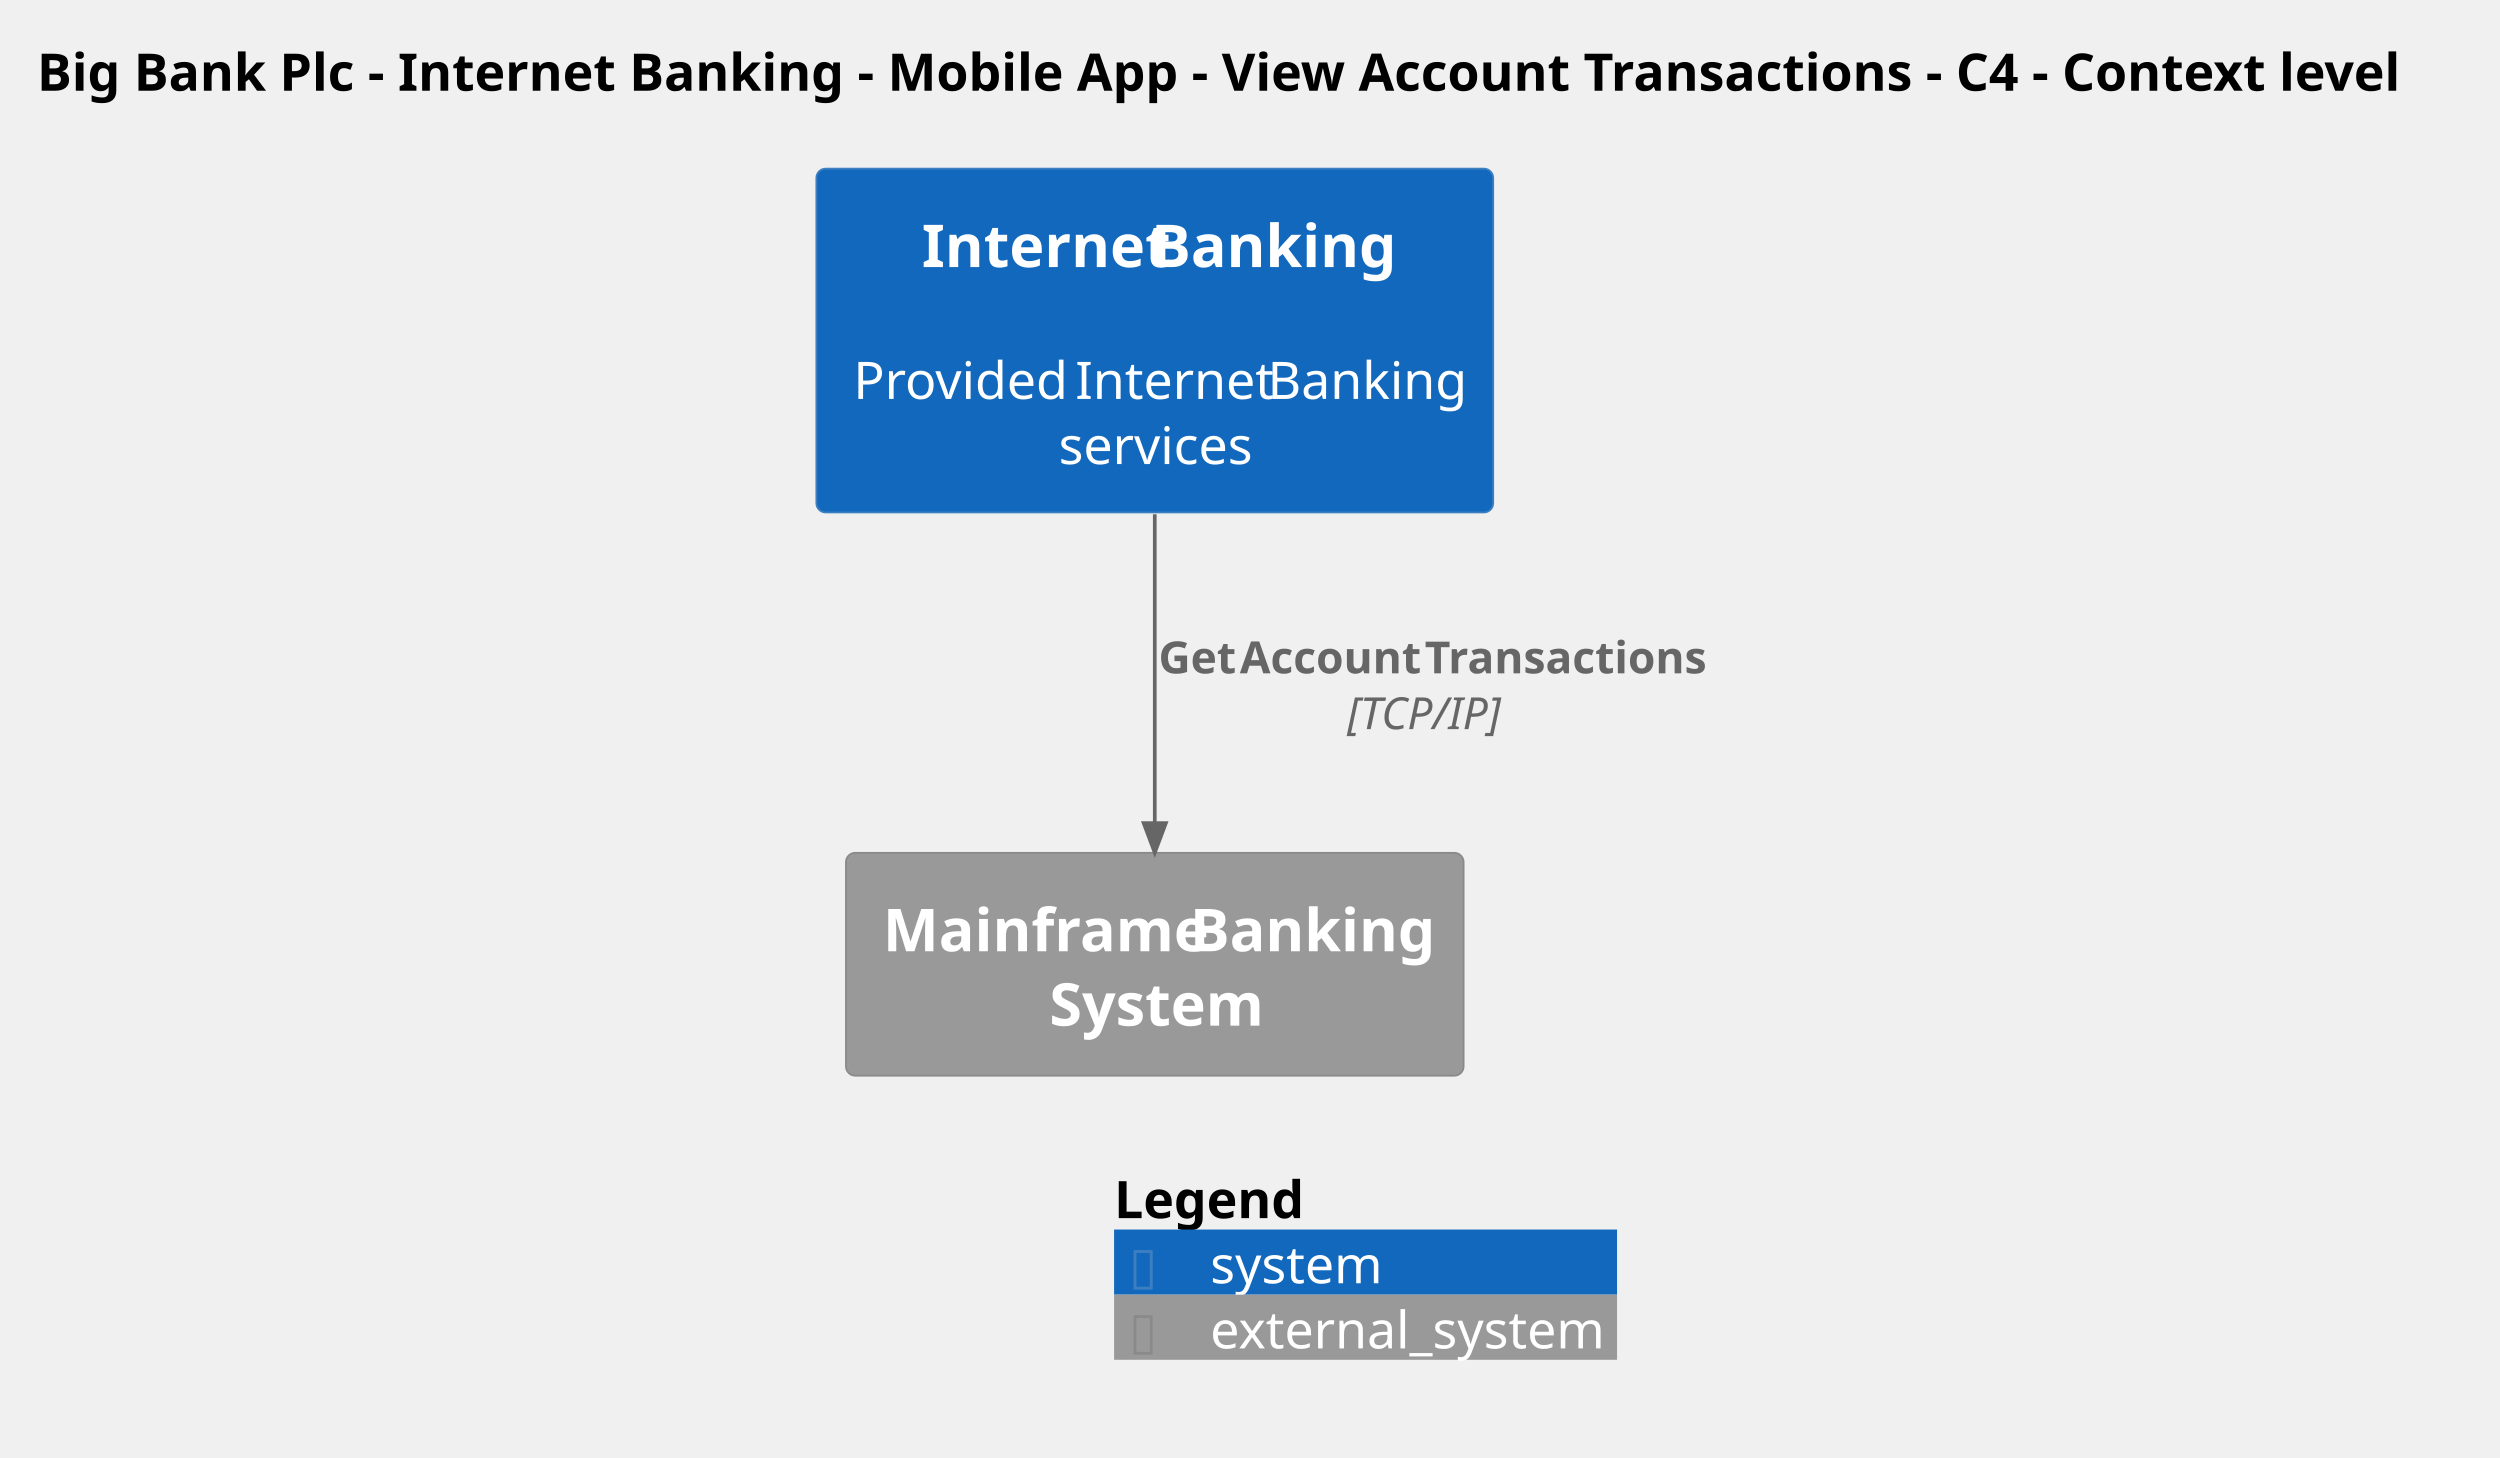
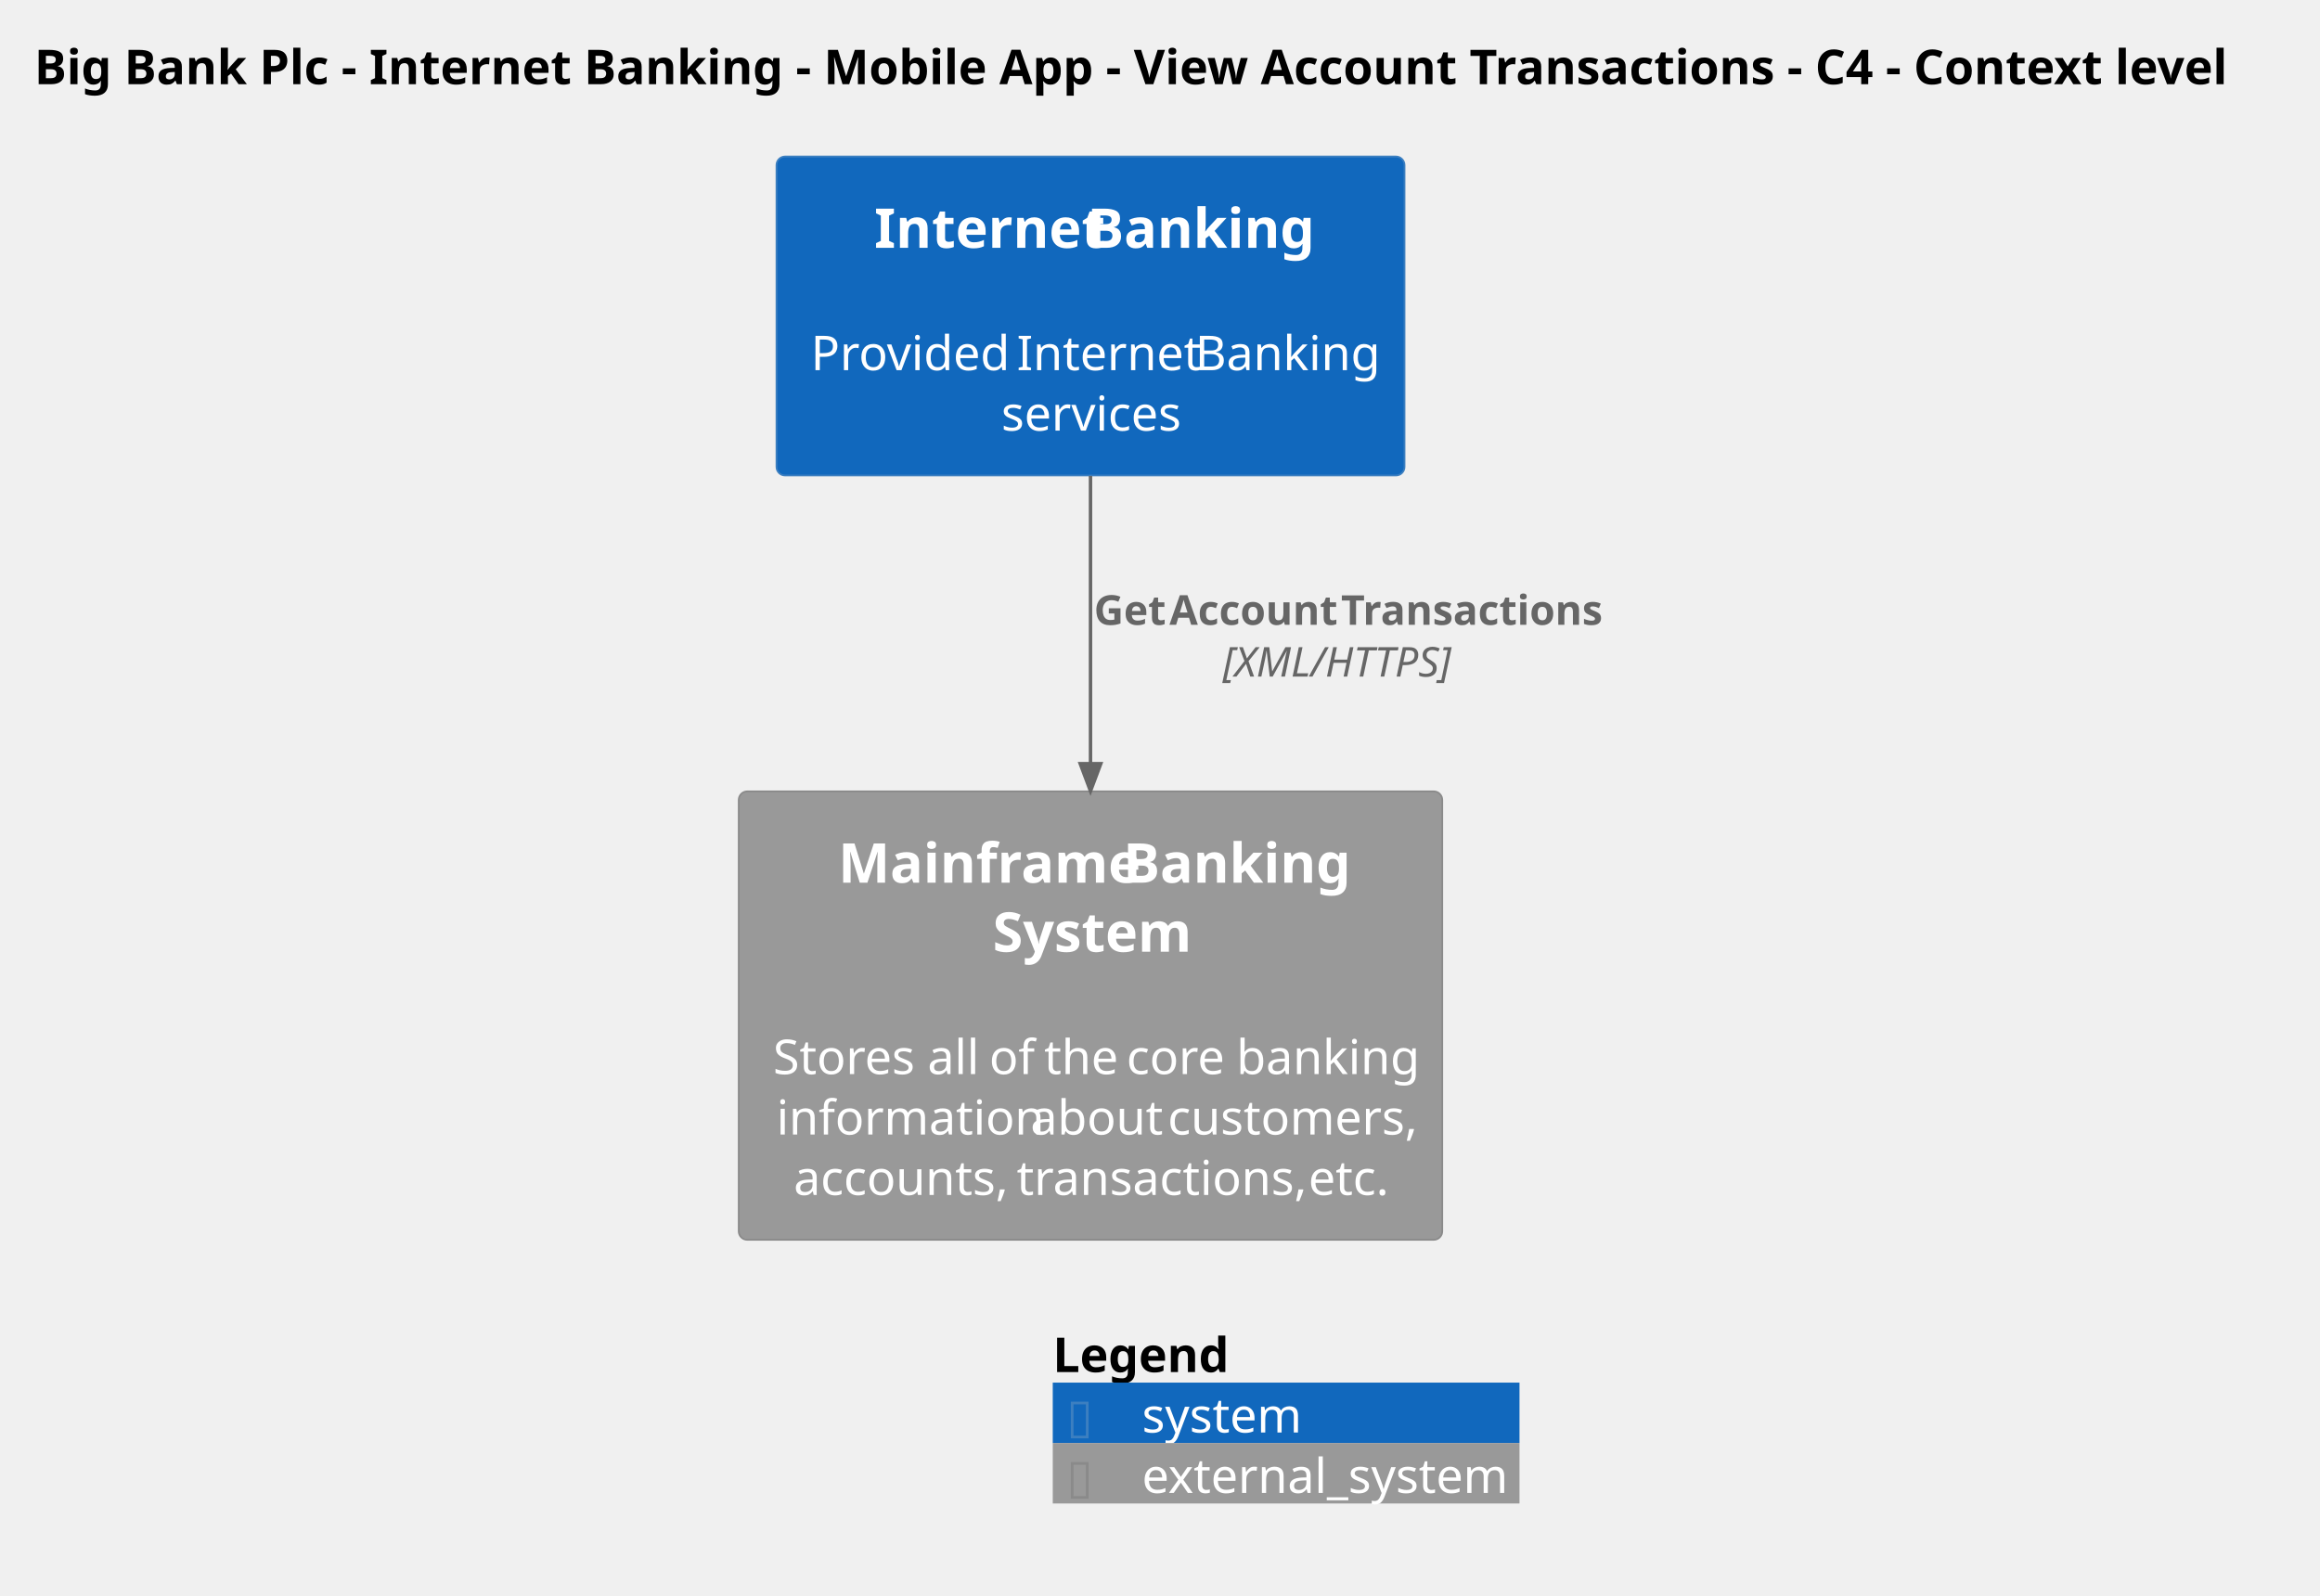
- <svg xmlns="http://www.w3.org/2000/svg" contentStyleType="text/css" height="394px" preserveAspectRatio="none" style="width:676px;height:394px;background:#FFFFFF;" version="1.1" viewBox="0 0 676 394" width="676px" zoomAndPan="magnify">
+ <svg xmlns="http://www.w3.org/2000/svg" contentStyleType="text/css" height="465px" preserveAspectRatio="none" style="width:676px;height:465px;background:#FFFFFF;" version="1.1" viewBox="0 0 676 465" width="676px" zoomAndPan="magnify">
  <defs />
  <g>
    <text fill="#000000" font-family="sans-serif" font-size="14" font-weight="bold" lengthAdjust="spacing" textLength="648" x="10" y="24.533">Big Bank Plc - Internet Banking - Mobile App - View Account Transactions - C4 - Context level</text>
    <g id="elem_BigBankPlc.SoftwareSystems.InternetBanking">
-       <rect fill="#1168BD" height="92.953" rx="2.5" ry="2.5" style="stroke:#3C7FC0;stroke-width:0.5;" width="183" x="220.75" y="45.609" />
-       <text fill="#FFFFFF" font-family="sans-serif" font-size="16" font-weight="bold" lengthAdjust="spacing" textLength="58" x="249.25" y="72.219">Internet</text>
-       <text fill="#FFFFFF" font-family="sans-serif" font-size="16" font-weight="bold" lengthAdjust="spacing" textLength="4" x="307.25" y="72.219"> </text>
-       <text fill="#FFFFFF" font-family="sans-serif" font-size="16" font-weight="bold" lengthAdjust="spacing" textLength="64" x="311.25" y="72.219">Banking</text>
-       <text fill="#FFFFFF" font-family="sans-serif" font-size="14" lengthAdjust="spacing" textLength="4" x="310.25" y="90.268"> </text>
-       <text fill="#FFFFFF" font-family="sans-serif" font-size="14" lengthAdjust="spacing" textLength="56" x="230.75" y="107.877">Provided</text>
-       <text fill="#FFFFFF" font-family="sans-serif" font-size="14" lengthAdjust="spacing" textLength="4" x="286.75" y="107.877"> </text>
-       <text fill="#FFFFFF" font-family="sans-serif" font-size="14" lengthAdjust="spacing" textLength="48" x="290.75" y="107.877">Internet</text>
-       <text fill="#FFFFFF" font-family="sans-serif" font-size="14" lengthAdjust="spacing" textLength="4" x="338.75" y="107.877"> </text>
-       <text fill="#FFFFFF" font-family="sans-serif" font-size="14" lengthAdjust="spacing" textLength="51" x="342.75" y="107.877">Banking</text>
-       <text fill="#FFFFFF" font-family="sans-serif" font-size="14" lengthAdjust="spacing" textLength="52" x="286.25" y="125.486">services</text>
+       <rect fill="#1168BD" height="92.953" rx="2.5" ry="2.5" style="stroke:#3C7FC0;stroke-width:0.5;" width="183" x="226.25" y="45.609" />
+       <text fill="#FFFFFF" font-family="sans-serif" font-size="16" font-weight="bold" lengthAdjust="spacing" textLength="58" x="254.75" y="72.219">Internet</text>
+       <text fill="#FFFFFF" font-family="sans-serif" font-size="16" font-weight="bold" lengthAdjust="spacing" textLength="4" x="312.75" y="72.219"> </text>
+       <text fill="#FFFFFF" font-family="sans-serif" font-size="16" font-weight="bold" lengthAdjust="spacing" textLength="64" x="316.75" y="72.219">Banking</text>
+       <text fill="#FFFFFF" font-family="sans-serif" font-size="14" lengthAdjust="spacing" textLength="4" x="315.75" y="90.268"> </text>
+       <text fill="#FFFFFF" font-family="sans-serif" font-size="14" lengthAdjust="spacing" textLength="56" x="236.25" y="107.877">Provided</text>
+       <text fill="#FFFFFF" font-family="sans-serif" font-size="14" lengthAdjust="spacing" textLength="4" x="292.25" y="107.877"> </text>
+       <text fill="#FFFFFF" font-family="sans-serif" font-size="14" lengthAdjust="spacing" textLength="48" x="296.25" y="107.877">Internet</text>
+       <text fill="#FFFFFF" font-family="sans-serif" font-size="14" lengthAdjust="spacing" textLength="4" x="344.25" y="107.877"> </text>
+       <text fill="#FFFFFF" font-family="sans-serif" font-size="14" lengthAdjust="spacing" textLength="51" x="348.25" y="107.877">Banking</text>
+       <text fill="#FFFFFF" font-family="sans-serif" font-size="14" lengthAdjust="spacing" textLength="52" x="291.75" y="125.486">services</text>
    </g>
    <g id="elem_BigBankPlc.SoftwareSystems.MainframeBankingSystem">
-       <rect fill="#999999" height="60.25" rx="2.5" ry="2.5" style="stroke:#8A8A8A;stroke-width:0.5;" width="167" x="228.75" y="230.609" />
-       <text fill="#FFFFFF" font-family="sans-serif" font-size="16" font-weight="bold" lengthAdjust="spacing" textLength="79" x="238.75" y="257.219">Mainframe</text>
-       <text fill="#FFFFFF" font-family="sans-serif" font-size="16" font-weight="bold" lengthAdjust="spacing" textLength="4" x="317.75" y="257.219"> </text>
-       <text fill="#FFFFFF" font-family="sans-serif" font-size="16" font-weight="bold" lengthAdjust="spacing" textLength="64" x="321.75" y="257.219">Banking</text>
-       <text fill="#FFFFFF" font-family="sans-serif" font-size="16" font-weight="bold" lengthAdjust="spacing" textLength="57" x="283.75" y="277.344">System</text>
+       <rect fill="#999999" height="130.688" rx="2.5" ry="2.5" style="stroke:#8A8A8A;stroke-width:0.5;" width="205" x="215.25" y="230.609" />
+       <text fill="#FFFFFF" font-family="sans-serif" font-size="16" font-weight="bold" lengthAdjust="spacing" textLength="79" x="244.25" y="257.219">Mainframe</text>
+       <text fill="#FFFFFF" font-family="sans-serif" font-size="16" font-weight="bold" lengthAdjust="spacing" textLength="4" x="323.25" y="257.219"> </text>
+       <text fill="#FFFFFF" font-family="sans-serif" font-size="16" font-weight="bold" lengthAdjust="spacing" textLength="64" x="327.25" y="257.219">Banking</text>
+       <text fill="#FFFFFF" font-family="sans-serif" font-size="16" font-weight="bold" lengthAdjust="spacing" textLength="57" x="289.25" y="277.344">System</text>
+       <text fill="#FFFFFF" font-family="sans-serif" font-size="14" lengthAdjust="spacing" textLength="4" x="315.75" y="295.393"> </text>
+       <text fill="#FFFFFF" font-family="sans-serif" font-size="14" lengthAdjust="spacing" textLength="41" x="225.25" y="313.002">Stores</text>
+       <text fill="#FFFFFF" font-family="sans-serif" font-size="14" lengthAdjust="spacing" textLength="4" x="266.25" y="313.002"> </text>
+       <text fill="#FFFFFF" font-family="sans-serif" font-size="14" lengthAdjust="spacing" textLength="14" x="270.25" y="313.002">all</text>
+       <text fill="#FFFFFF" font-family="sans-serif" font-size="14" lengthAdjust="spacing" textLength="4" x="284.25" y="313.002"> </text>
+       <text fill="#FFFFFF" font-family="sans-serif" font-size="14" lengthAdjust="spacing" textLength="12" x="288.25" y="313.002">of</text>
+       <text fill="#FFFFFF" font-family="sans-serif" font-size="14" lengthAdjust="spacing" textLength="4" x="300.25" y="313.002"> </text>
+       <text fill="#FFFFFF" font-family="sans-serif" font-size="14" lengthAdjust="spacing" textLength="20" x="304.25" y="313.002">the</text>
+       <text fill="#FFFFFF" font-family="sans-serif" font-size="14" lengthAdjust="spacing" textLength="4" x="324.25" y="313.002"> </text>
+       <text fill="#FFFFFF" font-family="sans-serif" font-size="14" lengthAdjust="spacing" textLength="28" x="328.25" y="313.002">core</text>
+       <text fill="#FFFFFF" font-family="sans-serif" font-size="14" lengthAdjust="spacing" textLength="4" x="356.25" y="313.002"> </text>
+       <text fill="#FFFFFF" font-family="sans-serif" font-size="14" lengthAdjust="spacing" textLength="50" x="360.25" y="313.002">banking</text>
+       <text fill="#FFFFFF" font-family="sans-serif" font-size="14" lengthAdjust="spacing" textLength="70" x="226.25" y="330.611">information</text>
+       <text fill="#FFFFFF" font-family="sans-serif" font-size="14" lengthAdjust="spacing" textLength="4" x="296.25" y="330.611"> </text>
+       <text fill="#FFFFFF" font-family="sans-serif" font-size="14" lengthAdjust="spacing" textLength="36" x="300.25" y="330.611">about</text>
+       <text fill="#FFFFFF" font-family="sans-serif" font-size="14" lengthAdjust="spacing" textLength="4" x="336.25" y="330.611"> </text>
+       <text fill="#FFFFFF" font-family="sans-serif" font-size="14" lengthAdjust="spacing" textLength="69" x="340.25" y="330.611">customers,</text>
+       <text fill="#FFFFFF" font-family="sans-serif" font-size="14" lengthAdjust="spacing" textLength="61" x="231.25" y="348.221">accounts,</text>
+       <text fill="#FFFFFF" font-family="sans-serif" font-size="14" lengthAdjust="spacing" textLength="4" x="292.25" y="348.221"> </text>
+       <text fill="#FFFFFF" font-family="sans-serif" font-size="14" lengthAdjust="spacing" textLength="81" x="296.25" y="348.221">transactions,</text>
+       <text fill="#FFFFFF" font-family="sans-serif" font-size="14" lengthAdjust="spacing" textLength="4" x="377.25" y="348.221"> </text>
+       <text fill="#FFFFFF" font-family="sans-serif" font-size="14" lengthAdjust="spacing" textLength="23" x="381.25" y="348.221">etc.</text>
    </g>
    <g id="link_BigBankPlc.SoftwareSystems.InternetBanking_BigBankPlc.SoftwareSystems.MainframeBankingSystem">
-       <path d="M312.25,139.049 C312.25,168.309 312.25,197.329 312.25,222.569 " fill="none" id="BigBankPlc.SoftwareSystems.InternetBanking-to-BigBankPlc.SoftwareSystems.MainframeBankingSystem" style="stroke:#666666;stroke-width:1.0;" />
-       <polygon fill="#666666" points="312.25,230.569,315.25,222.569,309.25,222.569,312.25,230.569" style="stroke:#666666;stroke-width:1.0;" />
-       <text fill="#666666" font-family="sans-serif" font-size="12" font-weight="bold" lengthAdjust="spacing" textLength="19" x="313.25" y="182.066">Get</text>
-       <text fill="#666666" font-family="sans-serif" font-size="12" font-weight="bold" lengthAdjust="spacing" textLength="3" x="332.25" y="182.066"> </text>
-       <text fill="#666666" font-family="sans-serif" font-size="12" font-weight="bold" lengthAdjust="spacing" textLength="47" x="335.25" y="182.066">Account</text>
-       <text fill="#666666" font-family="sans-serif" font-size="12" font-weight="bold" lengthAdjust="spacing" textLength="3" x="382.25" y="182.066"> </text>
-       <text fill="#666666" font-family="sans-serif" font-size="12" font-weight="bold" lengthAdjust="spacing" textLength="75" x="385.25" y="182.066">Transactions</text>
-       <text fill="#666666" font-family="sans-serif" font-size="12" font-style="italic" lengthAdjust="spacing" textLength="45" x="364.25" y="197.16">[TCP/IP]</text>
+       <path d="M317.75,138.689 C317.75,165.809 317.75,192.639 317.75,222.539 " fill="none" id="BigBankPlc.SoftwareSystems.InternetBanking-to-BigBankPlc.SoftwareSystems.MainframeBankingSystem" style="stroke:#666666;stroke-width:1.0;" />
+       <polygon fill="#666666" points="317.75,230.539,320.75,222.539,314.75,222.539,317.75,230.539" style="stroke:#666666;stroke-width:1.0;" />
+       <text fill="#666666" font-family="sans-serif" font-size="12" font-weight="bold" lengthAdjust="spacing" textLength="19" x="318.75" y="182.066">Get</text>
+       <text fill="#666666" font-family="sans-serif" font-size="12" font-weight="bold" lengthAdjust="spacing" textLength="3" x="337.75" y="182.066"> </text>
+       <text fill="#666666" font-family="sans-serif" font-size="12" font-weight="bold" lengthAdjust="spacing" textLength="47" x="340.75" y="182.066">Account</text>
+       <text fill="#666666" font-family="sans-serif" font-size="12" font-weight="bold" lengthAdjust="spacing" textLength="3" x="387.75" y="182.066"> </text>
+       <text fill="#666666" font-family="sans-serif" font-size="12" font-weight="bold" lengthAdjust="spacing" textLength="75" x="390.75" y="182.066">Transactions</text>
+       <text fill="#666666" font-family="sans-serif" font-size="12" font-style="italic" lengthAdjust="spacing" textLength="72" x="356.25" y="197.16">[XML/HTTPS]</text>
    </g>
-     <rect fill="none" height="17.609" style="stroke:none;stroke-width:1.0;" width="136" x="301.25" y="314.859" />
-     <text fill="#000000" font-family="sans-serif" font-size="14" font-weight="bold" lengthAdjust="spacing" textLength="53" x="301.25" y="329.393">Legend</text>
-     <text fill="#FFFFFF" font-family="sans-serif" font-size="14" lengthAdjust="spacing" textLength="4" x="354.25" y="329.393"> </text>
-     <rect fill="#1168BD" height="17.609" style="stroke:none;stroke-width:1.0;" width="136" x="301.25" y="332.469" />
-     <text fill="#3C7FC0" font-family="sans-serif" font-size="14" lengthAdjust="spacing" textLength="14" x="305.25" y="347.002">▯</text>
-     <text fill="#FFFFFF" font-family="sans-serif" font-size="14" lengthAdjust="spacing" textLength="4" x="319.25" y="347.002"> </text>
-     <text fill="#FFFFFF" font-family="sans-serif" font-size="14" lengthAdjust="spacing" textLength="44" x="327.25" y="347.002">system</text>
-     <text fill="#FFFFFF" font-family="sans-serif" font-size="14" lengthAdjust="spacing" textLength="4" x="375.25" y="347.002"> </text>
-     <rect fill="#999999" height="17.609" style="stroke:none;stroke-width:1.0;" width="136" x="301.25" y="350.078" />
-     <text fill="#8A8A8A" font-family="sans-serif" font-size="14" lengthAdjust="spacing" textLength="14" x="305.25" y="364.611">▯</text>
-     <text fill="#FFFFFF" font-family="sans-serif" font-size="14" lengthAdjust="spacing" textLength="4" x="319.25" y="364.611"> </text>
-     <text fill="#FFFFFF" font-family="sans-serif" font-size="14" lengthAdjust="spacing" textLength="102" x="327.25" y="364.611">external_system</text>
-     <text fill="#FFFFFF" font-family="sans-serif" font-size="14" lengthAdjust="spacing" textLength="4" x="433.25" y="364.611"> </text>
-     <line style="stroke:none;stroke-width:1.0;" x1="301.25" x2="437.25" y1="314.859" y2="314.859" />
-     <line style="stroke:none;stroke-width:1.0;" x1="301.25" x2="437.25" y1="332.469" y2="332.469" />
-     <line style="stroke:none;stroke-width:1.0;" x1="301.25" x2="437.25" y1="350.078" y2="350.078" />
-     <line style="stroke:none;stroke-width:1.0;" x1="301.25" x2="437.25" y1="367.688" y2="367.688" />
-     <line style="stroke:none;stroke-width:1.0;" x1="301.25" x2="301.25" y1="314.859" y2="367.688" />
-     <line style="stroke:none;stroke-width:1.0;" x1="437.25" x2="437.25" y1="314.859" y2="367.688" />
+     <rect fill="none" height="17.609" style="stroke:none;stroke-width:1.0;" width="136" x="306.75" y="385.297" />
+     <text fill="#000000" font-family="sans-serif" font-size="14" font-weight="bold" lengthAdjust="spacing" textLength="53" x="306.75" y="399.83">Legend</text>
+     <text fill="#FFFFFF" font-family="sans-serif" font-size="14" lengthAdjust="spacing" textLength="4" x="359.75" y="399.83"> </text>
+     <rect fill="#1168BD" height="17.609" style="stroke:none;stroke-width:1.0;" width="136" x="306.75" y="402.906" />
+     <text fill="#3C7FC0" font-family="sans-serif" font-size="14" lengthAdjust="spacing" textLength="14" x="310.75" y="417.44">▯</text>
+     <text fill="#FFFFFF" font-family="sans-serif" font-size="14" lengthAdjust="spacing" textLength="4" x="324.75" y="417.44"> </text>
+     <text fill="#FFFFFF" font-family="sans-serif" font-size="14" lengthAdjust="spacing" textLength="44" x="332.75" y="417.44">system</text>
+     <text fill="#FFFFFF" font-family="sans-serif" font-size="14" lengthAdjust="spacing" textLength="4" x="380.75" y="417.44"> </text>
+     <rect fill="#999999" height="17.609" style="stroke:none;stroke-width:1.0;" width="136" x="306.75" y="420.516" />
+     <text fill="#8A8A8A" font-family="sans-serif" font-size="14" lengthAdjust="spacing" textLength="14" x="310.75" y="435.049">▯</text>
+     <text fill="#FFFFFF" font-family="sans-serif" font-size="14" lengthAdjust="spacing" textLength="4" x="324.75" y="435.049"> </text>
+     <text fill="#FFFFFF" font-family="sans-serif" font-size="14" lengthAdjust="spacing" textLength="102" x="332.75" y="435.049">external_system</text>
+     <text fill="#FFFFFF" font-family="sans-serif" font-size="14" lengthAdjust="spacing" textLength="4" x="438.75" y="435.049"> </text>
+     <line style="stroke:none;stroke-width:1.0;" x1="306.75" x2="442.75" y1="385.297" y2="385.297" />
+     <line style="stroke:none;stroke-width:1.0;" x1="306.75" x2="442.75" y1="402.906" y2="402.906" />
+     <line style="stroke:none;stroke-width:1.0;" x1="306.75" x2="442.75" y1="420.516" y2="420.516" />
+     <line style="stroke:none;stroke-width:1.0;" x1="306.75" x2="442.75" y1="438.125" y2="438.125" />
+     <line style="stroke:none;stroke-width:1.0;" x1="306.75" x2="306.75" y1="385.297" y2="438.125" />
+     <line style="stroke:none;stroke-width:1.0;" x1="442.75" x2="442.75" y1="385.297" y2="438.125" />
  </g>
</svg>
